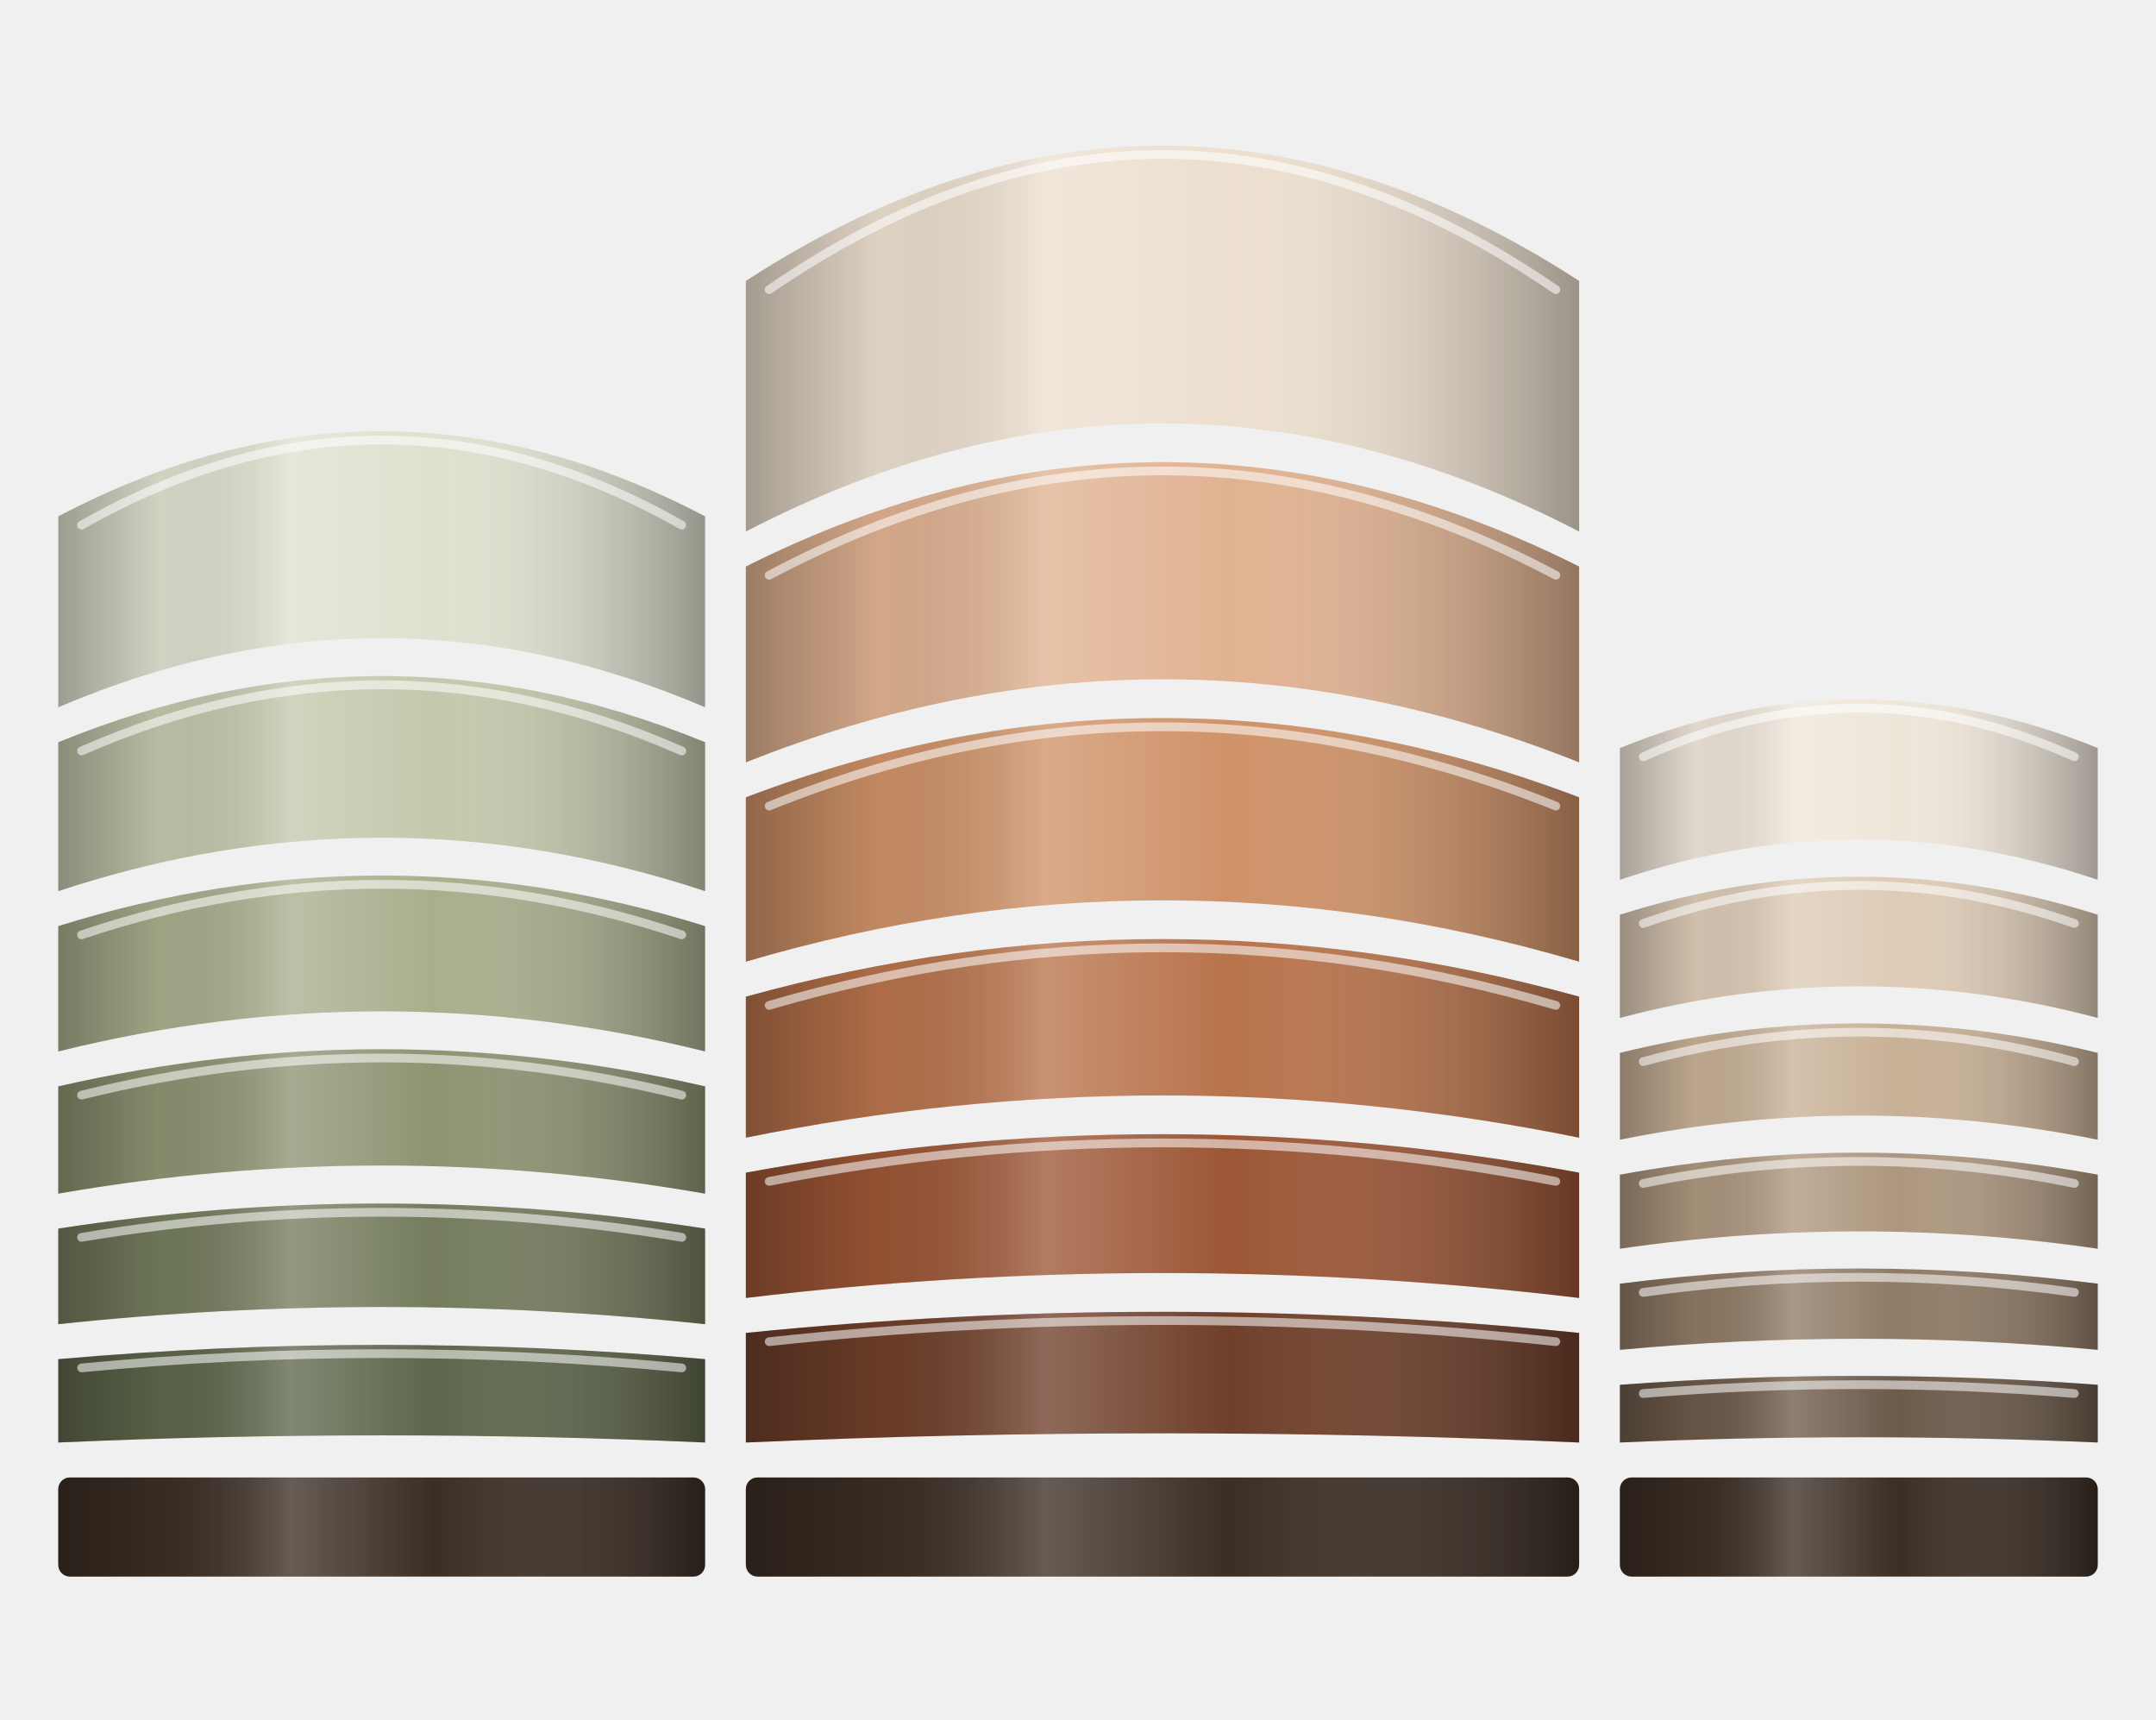
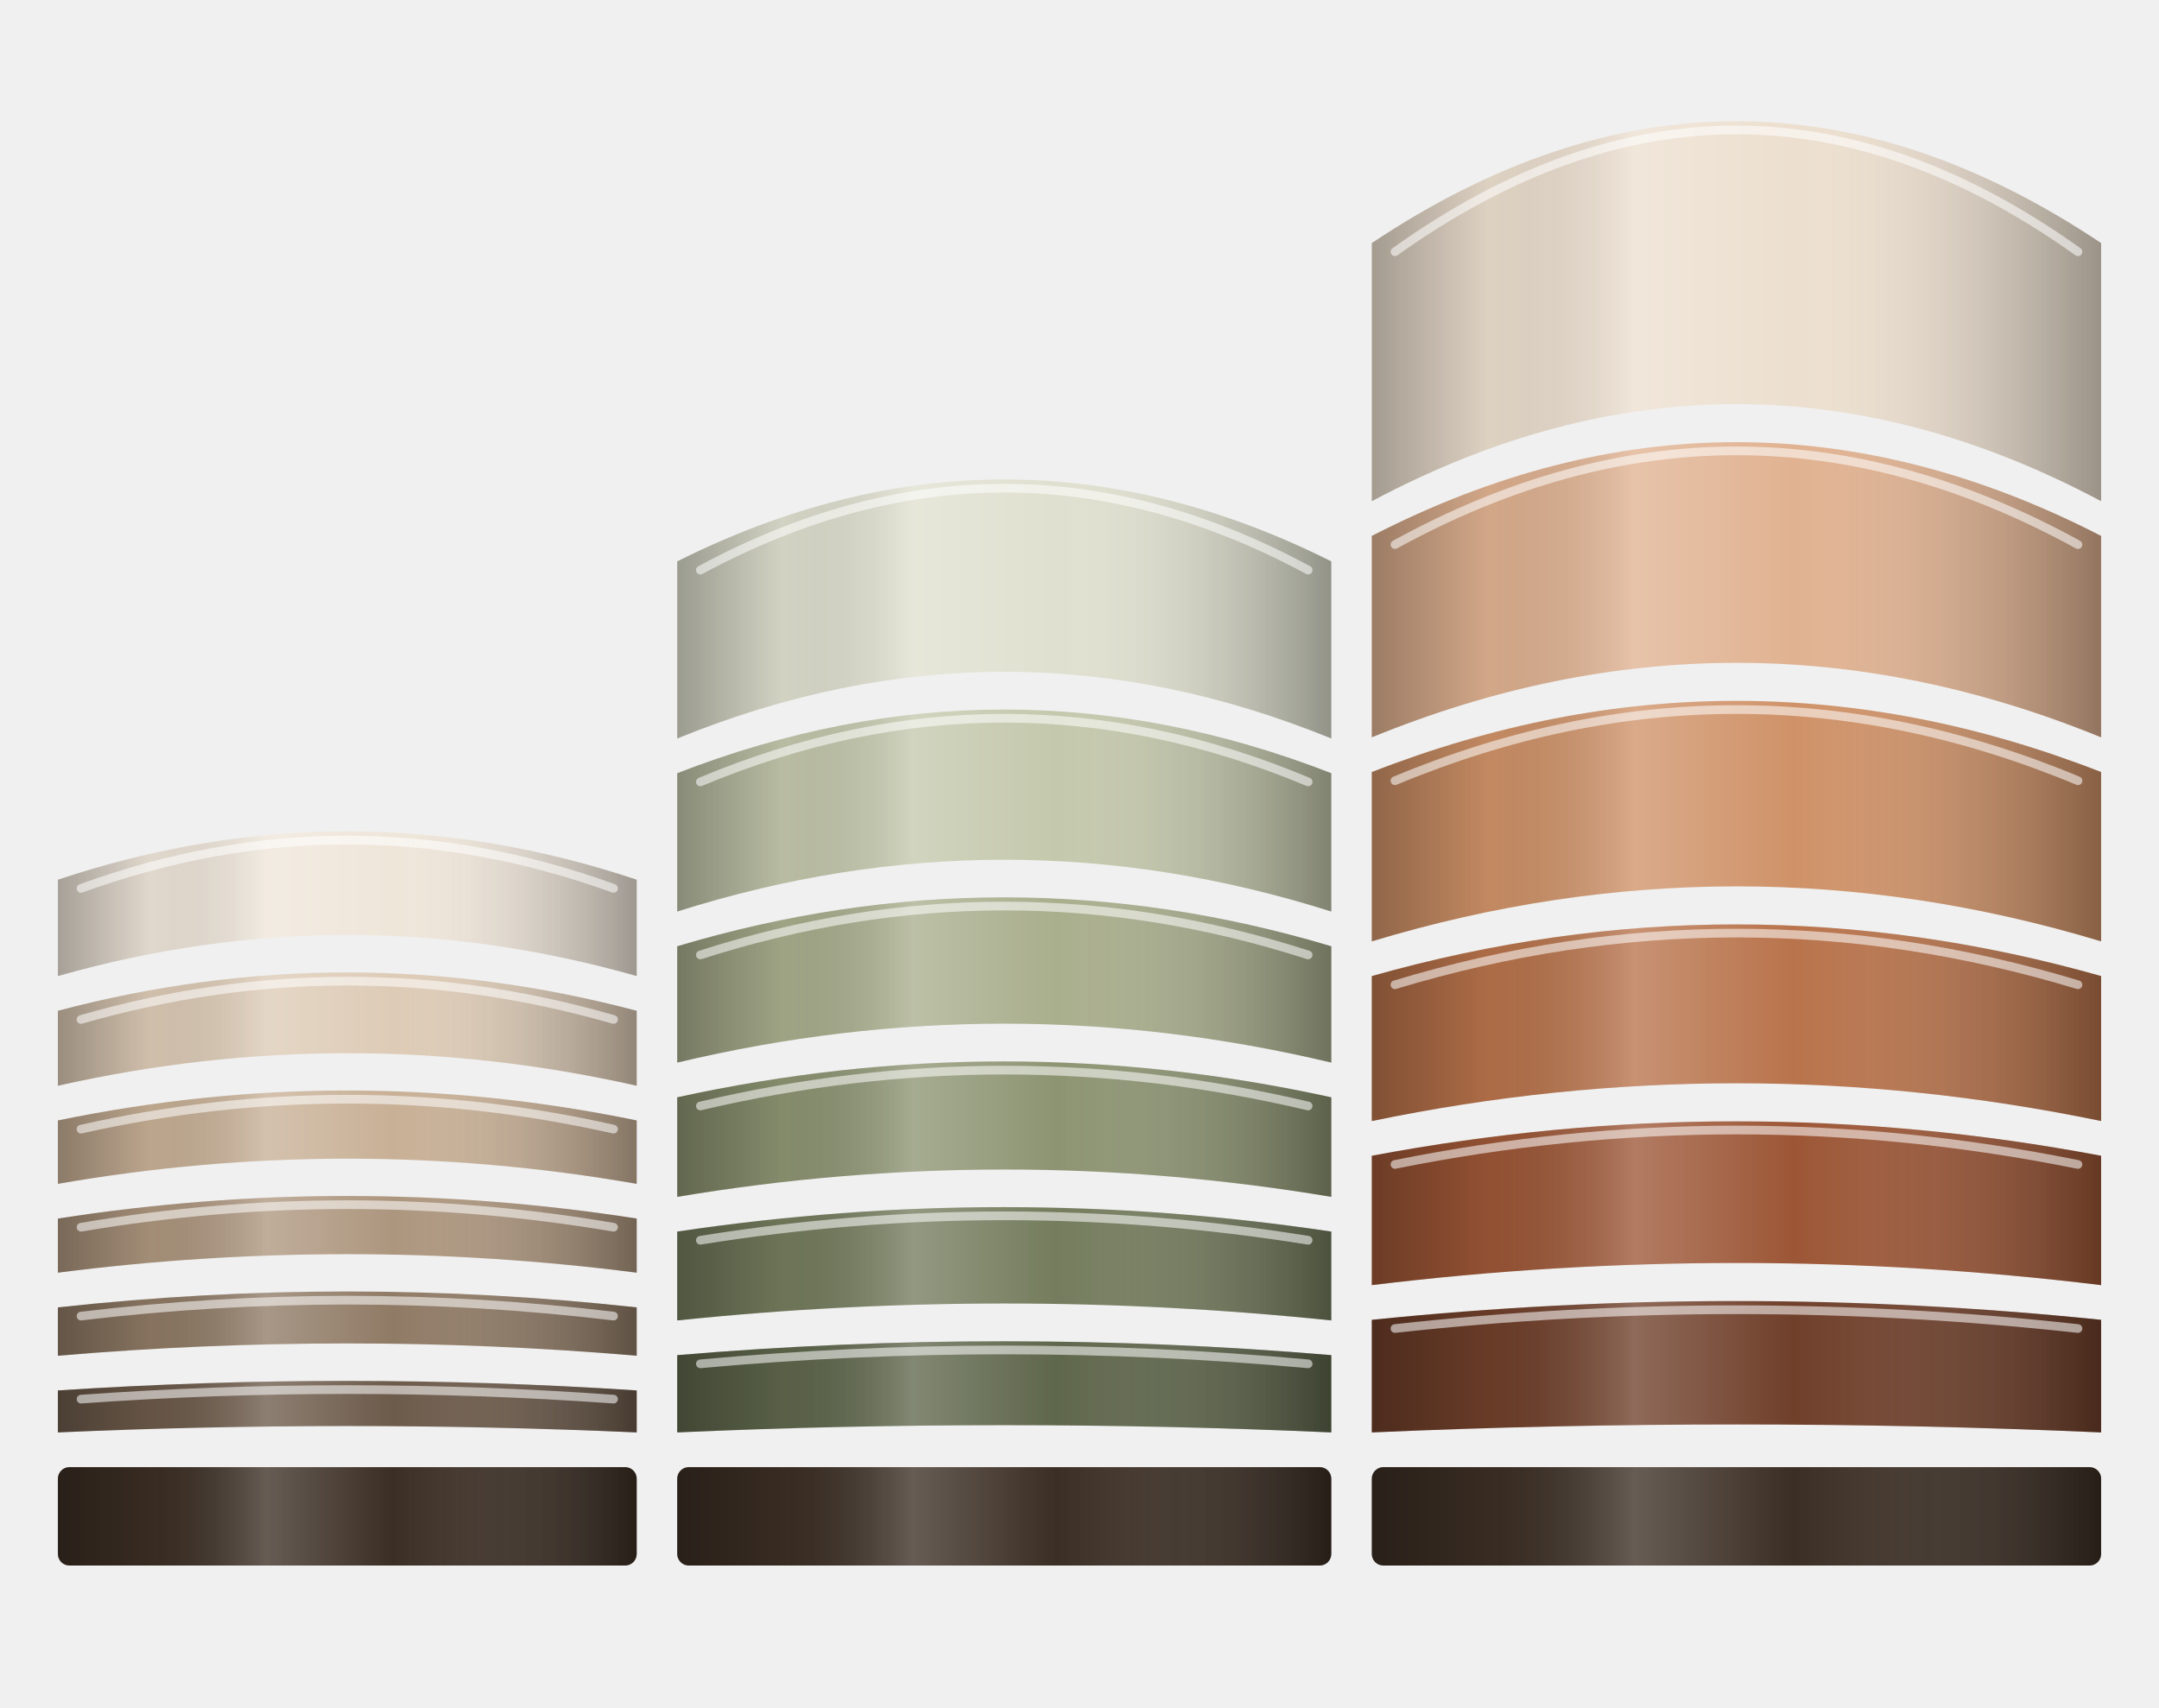
- <svg xmlns="http://www.w3.org/2000/svg" viewBox="142 216 740 590" width="740" height="590">
+ <svg xmlns="http://www.w3.org/2000/svg" viewBox="139.0 216 746.0 590" width="746.0" height="590">
  <style>@media (prefers-color-scheme: dark){.voet{fill:#c2a98f}}</style>
  <defs>
    <linearGradient id="frond" x1="0" y1="0" x2="1" y2="0">
      <stop offset="0" stop-color="#000000" stop-opacity="0.30" />
      <stop offset="0.16" stop-color="#000000" stop-opacity="0.06" />
      <stop offset="0.36" stop-color="#ffffff" stop-opacity="0.22" />
      <stop offset="0.58" stop-color="#ffffff" stop-opacity="0" />
      <stop offset="1" stop-color="#000000" stop-opacity="0.34" />
    </linearGradient>
  </defs>
  <g>
-     <path d="M162 393.2 Q273 334.8 384 393.2 L384 458.7 Q273 411.3 162 458.7 Z" fill="#dfe0cf" />
-     <path d="M162 470.7 Q273 425.3 384 470.7 L384 521.8 Q273 485.1 162 521.8 Z" fill="#c4c8ac" />
-     <path d="M162 533.8 Q273 499.1 384 533.8 L384 576.8 Q273 549.3 162 576.8 Z" fill="#a9ae8d" />
-     <path d="M162 588.8 Q273 563.3 384 588.8 L384 625.6 Q273 606.3 162 625.6 Z" fill="#8d9472" />
-     <path d="M162 637.6 Q273 620.4 384 637.6 L384 670.4 Q273 658.6 162 670.4 Z" fill="#747c5d" />
-     <path d="M162 682.4 Q273 672.6 384 682.4 L384 711 Q273 706.1 162 711 Z" fill="#5e664b" />
-     <rect x="162" y="723" width="222" height="34" rx="4" class="voet" fill="#3b2e24" />
-     <path d="M398 312.4 Q541 219.6 684 312.4 L684 398.4 Q541 324.2 398 398.4 Z" fill="#ecdfcf" />
-     <path d="M398 410.4 Q541 338.8 684 410.4 L684 477.6 Q541 420.6 398 477.6 Z" fill="#e0b291" />
-     <path d="M398 489.6 Q541 435.2 684 489.6 L684 546 Q541 503.9 398 546 Z" fill="#cf9268" />
-     <path d="M398 558 Q541 518.5 684 558 L684 606.4 Q541 577.4 398 606.4 Z" fill="#b8734b" />
-     <path d="M398 618.4 Q541 592 684 618.4 L684 661.4 Q541 644.3 398 661.4 Z" fill="#9c5636" />
-     <path d="M398 673.4 Q541 658.9 684 673.4 L684 711 Q541 704.7 398 711 Z" fill="#6f3f2a" />
-     <rect x="398" y="723" width="286" height="34" rx="4" class="voet" fill="#3b2e24" />
-     <path d="M698 472.7 Q780 439.3 862 472.7 L862 517.9 Q780 490.3 698 517.9 Z" fill="#efe6da" />
-     <path d="M698 529.9 Q780 503.8 862 529.9 L862 565.3 Q780 543.6 698 565.3 Z" fill="#ddcbb6" />
-     <path d="M698 577.3 Q780 557.1 862 577.3 L862 607.1 Q780 590.5 698 607.1 Z" fill="#c8b096" />
-     <path d="M698 619.1 Q780 604 862 619.1 L862 644.5 Q780 632.6 698 644.5 Z" fill="#ad967e" />
-     <path d="M698 656.5 Q780 646.1 862 656.5 L862 679.2 Q780 671.6 698 679.2 Z" fill="#8f7a65" />
-     <path d="M698 691.2 Q780 685.1 862 691.2 L862 711 Q780 707.4 698 711 Z" fill="#6c5a4a" />
-     <rect x="698" y="723" width="164" height="34" rx="4" class="voet" fill="#3b2e24" />
+     <path d="M159 520 Q259 486.6 359 520 L359 553.3 Q259 524.9 159 553.3 Z" fill="#efe6da" />
+     <path d="M159 565.3 Q259 538.8 359 565.3 L359 591.2 Q259 568.7 159 591.2 Z" fill="#ddcbb6" />
+     <path d="M159 603.2 Q259 582.5 359 603.2 L359 625.1 Q259 607.7 159 625.1 Z" fill="#c8b096" />
+     <path d="M159 637.1 Q259 621.5 359 637.1 L359 655.8 Q259 643 159 655.8 Z" fill="#ad967e" />
+     <path d="M159 667.8 Q259 656.8 359 667.8 L359 684.5 Q259 676 159 684.5 Z" fill="#8f7a65" />
+     <path d="M159 696.5 Q259 689.9 359 696.5 L359 711 Q259 706.6 159 711 Z" fill="#6c5a4a" />
+     <path d="M373 410 Q486 353.4 599 410 L599 471.2 Q486 425.1 373 471.2 Z" fill="#dfe0cf" />
+     <path d="M373 483.2 Q486 439.2 599 483.2 L599 531 Q486 495.2 373 531 Z" fill="#c4c8ac" />
+     <path d="M373 543 Q486 509.2 599 543 L599 583.2 Q486 556.3 373 583.2 Z" fill="#a9ae8d" />
+     <path d="M373 595.2 Q486 570.4 599 595.2 L599 629.6 Q486 610.7 373 629.6 Z" fill="#8d9472" />
+     <path d="M373 641.6 Q486 624.7 599 641.6 L599 672.3 Q486 660.6 373 672.3 Z" fill="#747c5d" />
+     <path d="M373 684.3 Q486 674.7 599 684.3 L599 711 Q486 706 373 711 Z" fill="#5e664b" />
+     <path d="M613 300 Q739 215.8 865 300 L865 389.2 Q739 322.1 613 389.2 Z" fill="#ecdfcf" />
+     <path d="M613 401.2 Q739 336.4 865 401.2 L865 470.8 Q739 419.3 613 470.8 Z" fill="#e0b291" />
+     <path d="M613 482.8 Q739 433.6 865 482.8 L865 541.3 Q739 503.3 613 541.3 Z" fill="#cf9268" />
+     <path d="M613 553.3 Q739 517.6 865 553.3 L865 603.4 Q739 577.3 613 603.4 Z" fill="#b8734b" />
+     <path d="M613 615.4 Q739 591.6 865 615.4 L865 660.1 Q739 644.8 613 660.1 Z" fill="#9c5636" />
+     <path d="M613 672.1 Q739 659.1 865 672.1 L865 711 Q739 705.5 613 711 Z" fill="#6f3f2a" />
+     <rect x="159" y="723" width="200" height="34" rx="4" class="voet" fill="#3b2e24" />
+     <rect x="373" y="723" width="226" height="34" rx="4" class="voet" fill="#3b2e24" />
+     <rect x="613" y="723" width="252" height="34" rx="4" class="voet" fill="#3b2e24" />
  </g>
  <g fill="url(#frond)">
-     <path d="M162 393.2 Q273 334.8 384 393.2 L384 458.7 Q273 411.3 162 458.7 Z" />
-     <path d="M162 470.7 Q273 425.3 384 470.7 L384 521.8 Q273 485.1 162 521.8 Z" />
-     <path d="M162 533.8 Q273 499.1 384 533.8 L384 576.8 Q273 549.3 162 576.8 Z" />
-     <path d="M162 588.8 Q273 563.3 384 588.8 L384 625.6 Q273 606.3 162 625.6 Z" />
-     <path d="M162 637.6 Q273 620.4 384 637.6 L384 670.4 Q273 658.6 162 670.4 Z" />
-     <path d="M162 682.4 Q273 672.6 384 682.4 L384 711 Q273 706.1 162 711 Z" />
-     <rect x="162" y="723" width="222" height="34" rx="4" />
-     <path d="M398 312.4 Q541 219.6 684 312.4 L684 398.4 Q541 324.2 398 398.4 Z" />
-     <path d="M398 410.4 Q541 338.8 684 410.4 L684 477.6 Q541 420.6 398 477.6 Z" />
-     <path d="M398 489.6 Q541 435.2 684 489.6 L684 546 Q541 503.9 398 546 Z" />
-     <path d="M398 558 Q541 518.5 684 558 L684 606.4 Q541 577.4 398 606.4 Z" />
-     <path d="M398 618.4 Q541 592 684 618.4 L684 661.4 Q541 644.3 398 661.4 Z" />
-     <path d="M398 673.4 Q541 658.9 684 673.4 L684 711 Q541 704.7 398 711 Z" />
-     <rect x="398" y="723" width="286" height="34" rx="4" />
-     <path d="M698 472.7 Q780 439.3 862 472.7 L862 517.9 Q780 490.3 698 517.9 Z" />
-     <path d="M698 529.9 Q780 503.8 862 529.9 L862 565.3 Q780 543.6 698 565.3 Z" />
-     <path d="M698 577.3 Q780 557.1 862 577.3 L862 607.1 Q780 590.5 698 607.1 Z" />
-     <path d="M698 619.1 Q780 604 862 619.1 L862 644.5 Q780 632.6 698 644.5 Z" />
-     <path d="M698 656.5 Q780 646.1 862 656.5 L862 679.2 Q780 671.6 698 679.2 Z" />
-     <path d="M698 691.2 Q780 685.1 862 691.2 L862 711 Q780 707.4 698 711 Z" />
-     <rect x="698" y="723" width="164" height="34" rx="4" />
+     <path d="M159 520 Q259 486.6 359 520 L359 553.3 Q259 524.9 159 553.3 Z" />
+     <path d="M159 565.3 Q259 538.8 359 565.3 L359 591.2 Q259 568.7 159 591.2 Z" />
+     <path d="M159 603.2 Q259 582.5 359 603.2 L359 625.1 Q259 607.7 159 625.1 Z" />
+     <path d="M159 637.1 Q259 621.5 359 637.1 L359 655.8 Q259 643 159 655.8 Z" />
+     <path d="M159 667.8 Q259 656.8 359 667.8 L359 684.5 Q259 676 159 684.5 Z" />
+     <path d="M159 696.5 Q259 689.9 359 696.5 L359 711 Q259 706.6 159 711 Z" />
+     <path d="M373 410 Q486 353.4 599 410 L599 471.2 Q486 425.1 373 471.2 Z" />
+     <path d="M373 483.2 Q486 439.2 599 483.2 L599 531 Q486 495.2 373 531 Z" />
+     <path d="M373 543 Q486 509.2 599 543 L599 583.2 Q486 556.3 373 583.2 Z" />
+     <path d="M373 595.2 Q486 570.4 599 595.2 L599 629.6 Q486 610.7 373 629.6 Z" />
+     <path d="M373 641.6 Q486 624.7 599 641.6 L599 672.3 Q486 660.6 373 672.3 Z" />
+     <path d="M373 684.3 Q486 674.7 599 684.3 L599 711 Q486 706 373 711 Z" />
+     <path d="M613 300 Q739 215.8 865 300 L865 389.2 Q739 322.1 613 389.2 Z" />
+     <path d="M613 401.2 Q739 336.4 865 401.2 L865 470.8 Q739 419.3 613 470.8 Z" />
+     <path d="M613 482.8 Q739 433.6 865 482.8 L865 541.3 Q739 503.3 613 541.3 Z" />
+     <path d="M613 553.3 Q739 517.6 865 553.3 L865 603.4 Q739 577.3 613 603.4 Z" />
+     <path d="M613 615.4 Q739 591.6 865 615.4 L865 660.1 Q739 644.8 613 660.1 Z" />
+     <path d="M613 672.1 Q739 659.1 865 672.1 L865 711 Q739 705.5 613 711 Z" />
+     <rect x="159" y="723" width="200" height="34" rx="4" />
+     <rect x="373" y="723" width="226" height="34" rx="4" />
+     <rect x="613" y="723" width="252" height="34" rx="4" />
  </g>
  <g fill="none" stroke="#ffffff" stroke-opacity="0.55" stroke-width="3" stroke-linecap="round">
-     <path d="M170 396.2 Q273 337.8 376 396.2" />
-     <path d="M170 473.7 Q273 428.3 376 473.7" />
-     <path d="M170 536.8 Q273 502.1 376 536.8" />
-     <path d="M170 591.8 Q273 566.3 376 591.8" />
-     <path d="M170 640.6 Q273 623.4 376 640.6" />
-     <path d="M170 685.4 Q273 675.6 376 685.4" />
-     <path d="M406 315.4 Q541 222.6 676 315.4" />
-     <path d="M406 413.4 Q541 341.8 676 413.4" />
-     <path d="M406 492.6 Q541 438.2 676 492.6" />
-     <path d="M406 561 Q541 521.5 676 561" />
-     <path d="M406 621.4 Q541 595 676 621.4" />
-     <path d="M406 676.4 Q541 661.9 676 676.4" />
-     <path d="M706 475.7 Q780 442.3 854 475.7" />
-     <path d="M706 532.9 Q780 506.8 854 532.9" />
-     <path d="M706 580.3 Q780 560.1 854 580.3" />
-     <path d="M706 622.1 Q780 607 854 622.1" />
-     <path d="M706 659.5 Q780 649.1 854 659.5" />
-     <path d="M706 694.2 Q780 688.1 854 694.2" />
+     <path d="M167 523 Q259 489.6 351 523" />
+     <path d="M167 568.3 Q259 541.8 351 568.3" />
+     <path d="M167 606.2 Q259 585.5 351 606.2" />
+     <path d="M167 640.1 Q259 624.5 351 640.1" />
+     <path d="M167 670.8 Q259 659.8 351 670.8" />
+     <path d="M167 699.5 Q259 692.9 351 699.5" />
+     <path d="M381 413 Q486 356.4 591 413" />
+     <path d="M381 486.2 Q486 442.2 591 486.2" />
+     <path d="M381 546 Q486 512.2 591 546" />
+     <path d="M381 598.2 Q486 573.4 591 598.2" />
+     <path d="M381 644.6 Q486 627.7 591 644.6" />
+     <path d="M381 687.3 Q486 677.7 591 687.3" />
+     <path d="M621 303 Q739 218.8 857 303" />
+     <path d="M621 404.2 Q739 339.4 857 404.2" />
+     <path d="M621 485.8 Q739 436.6 857 485.8" />
+     <path d="M621 556.3 Q739 520.6 857 556.3" />
+     <path d="M621 618.4 Q739 594.6 857 618.4" />
+     <path d="M621 675.1 Q739 662.1 857 675.1" />
  </g>
</svg>
